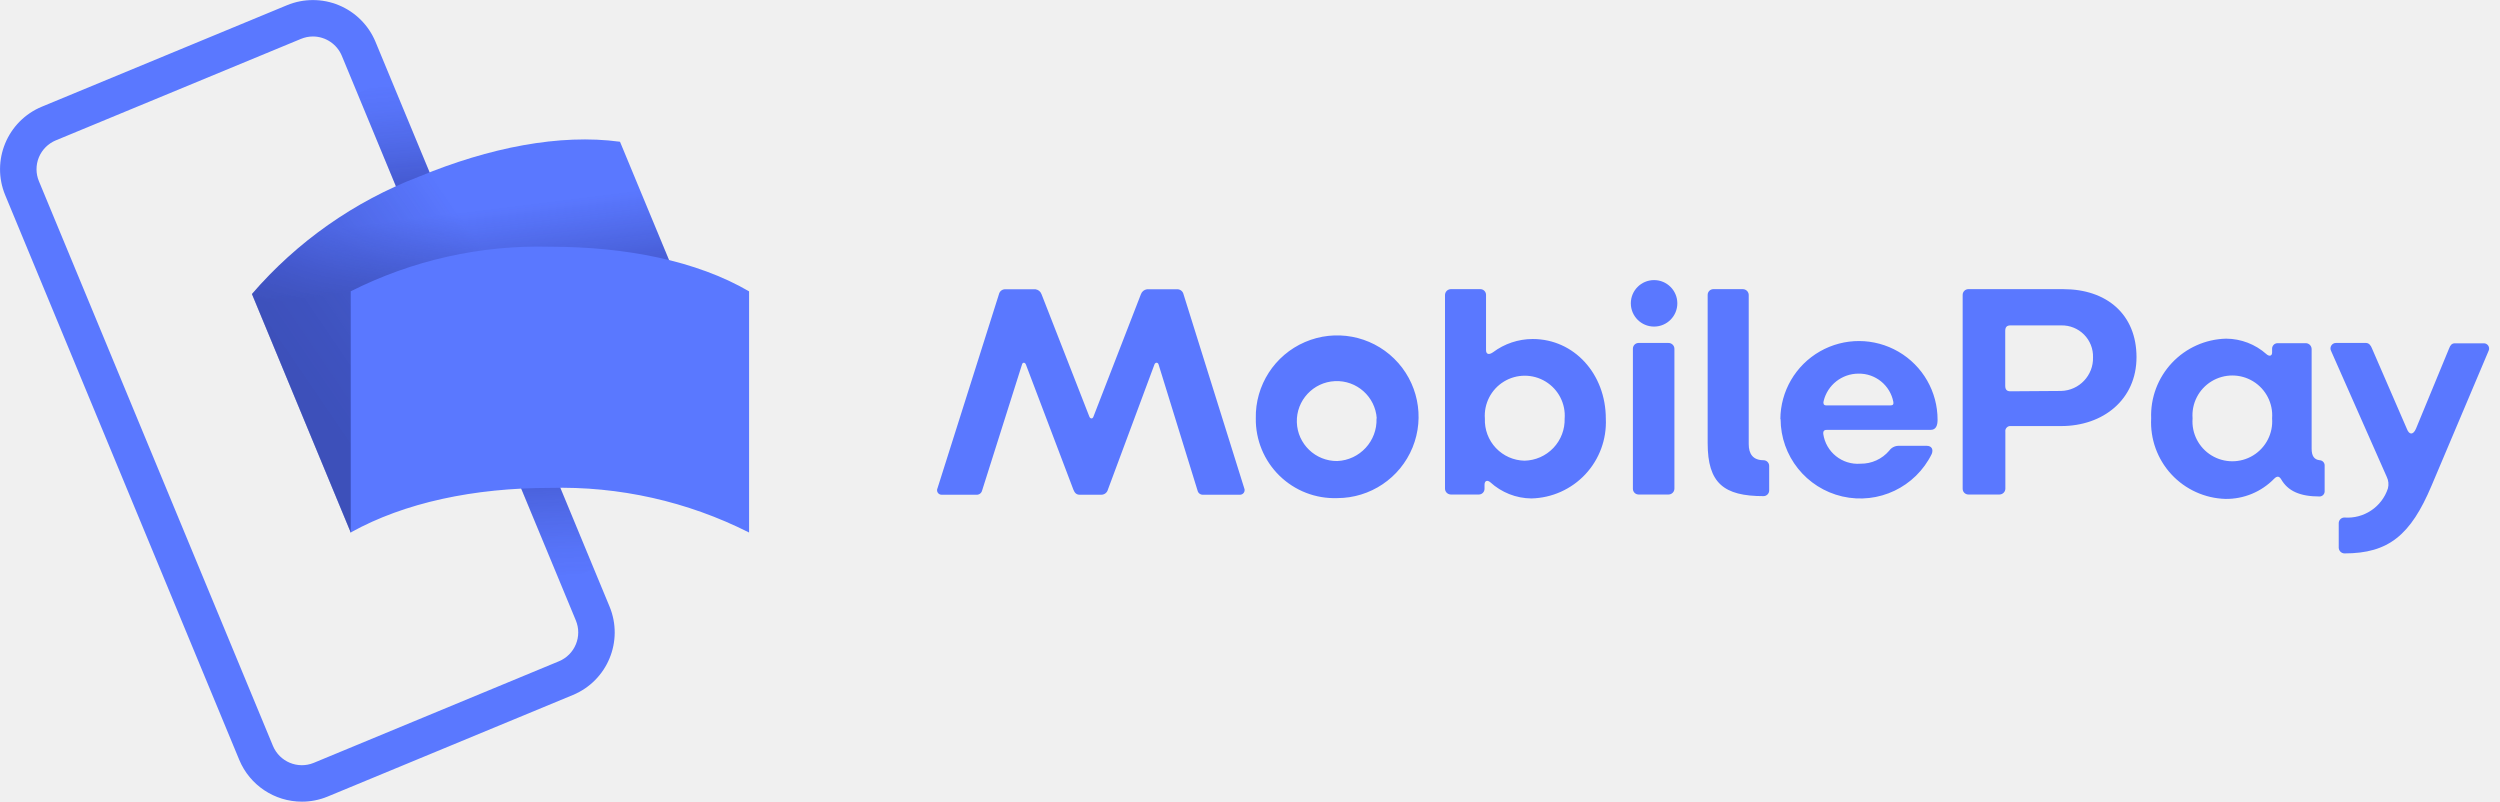
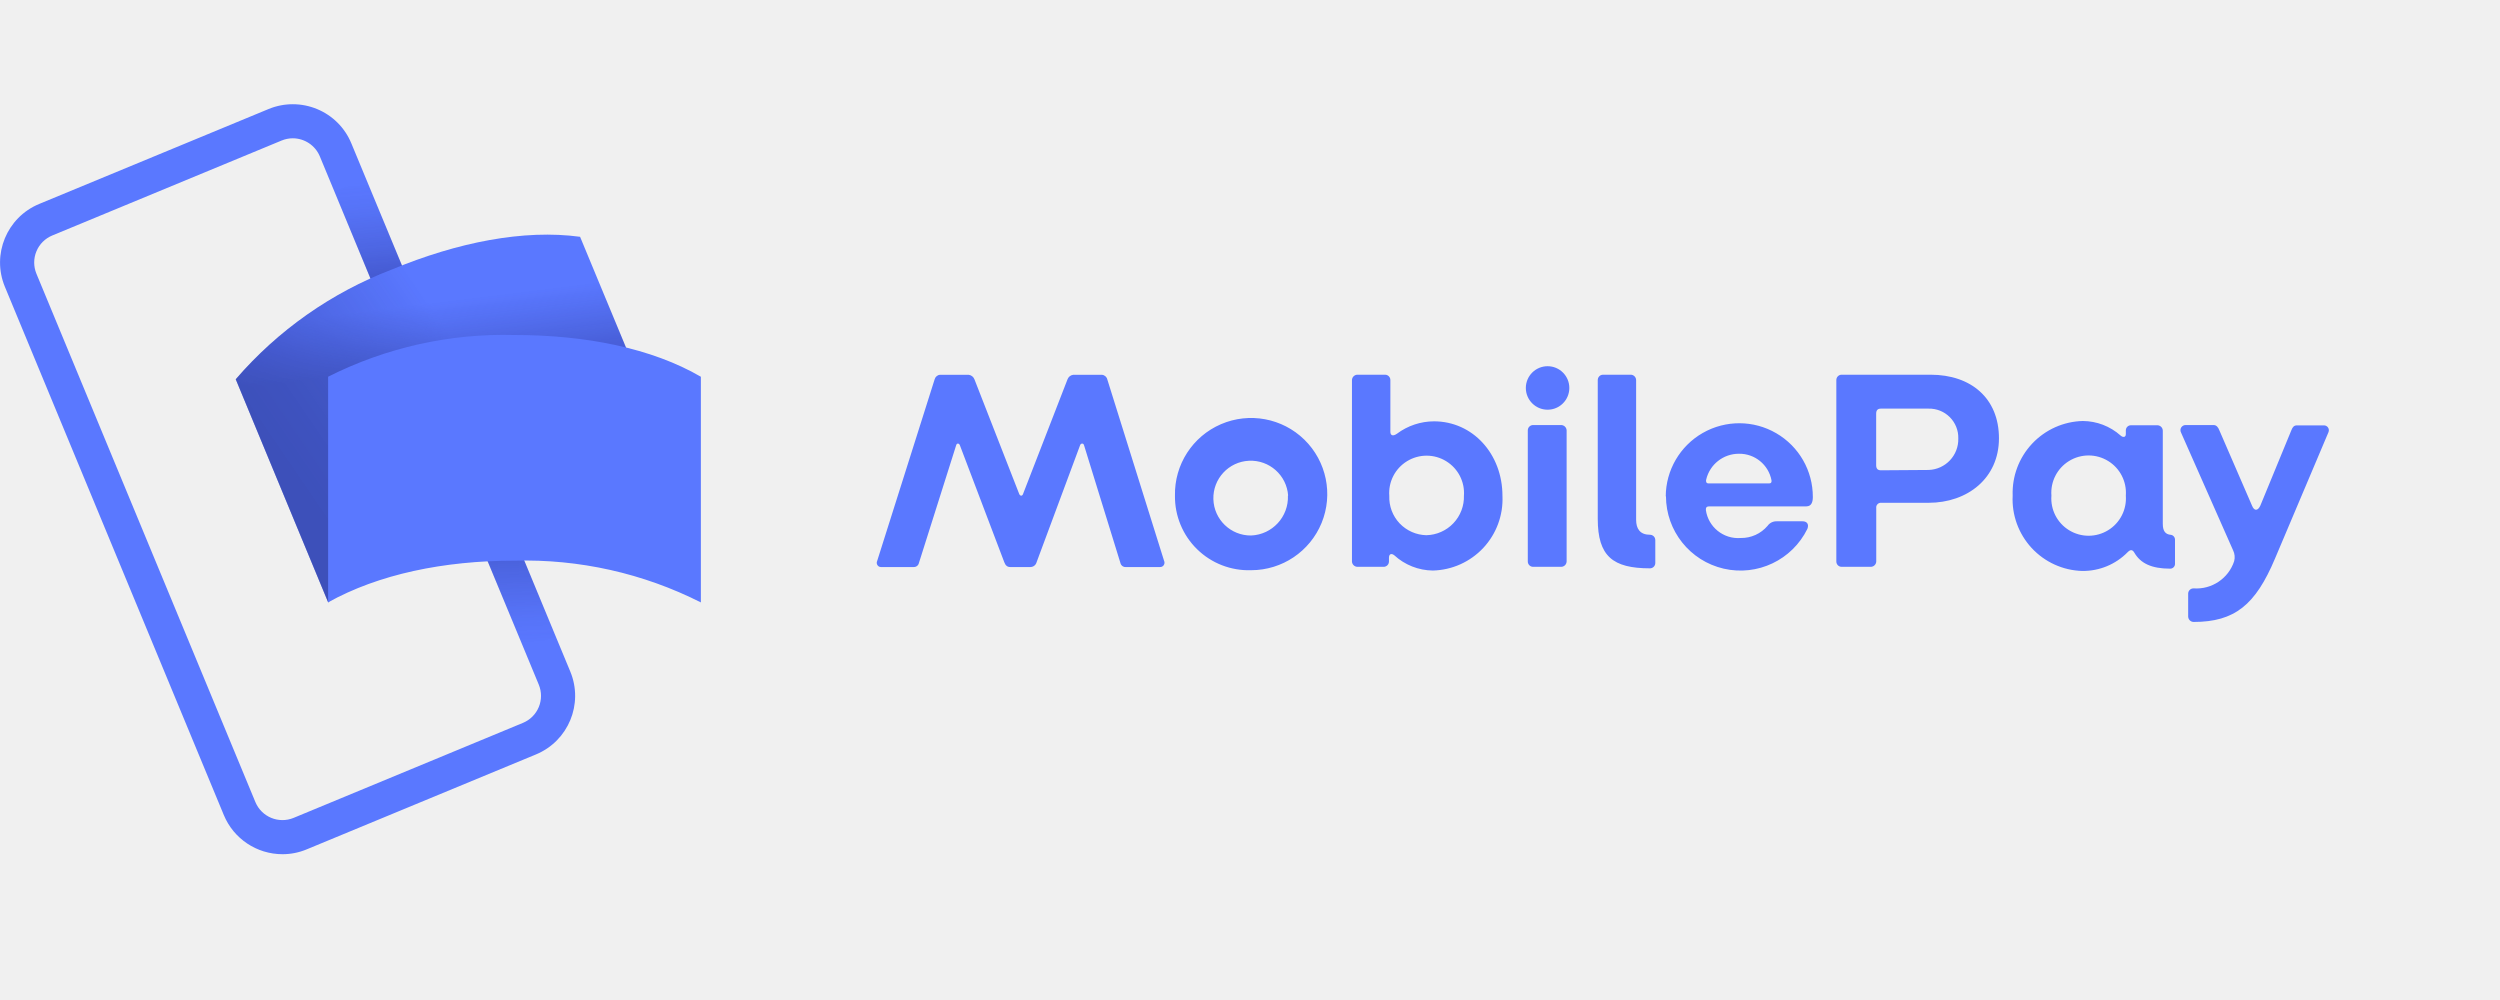
- <svg xmlns="http://www.w3.org/2000/svg" width="106" height="34" viewBox="0 0 106 34" fill="none">
-   <path d="M12.802 33.99C11.639 33.991 10.59 33.291 10.144 32.217L0.221 8.275C-0.386 6.81 0.31 5.13 1.775 4.523L12.169 0.221C12.873 -0.07 13.663 -0.07 14.367 0.221C15.071 0.512 15.63 1.071 15.922 1.775L25.845 25.718C26.451 27.182 25.755 28.861 24.29 29.468L13.897 33.772C13.55 33.916 13.178 33.99 12.802 33.99ZM13.268 1.547C13.094 1.547 12.922 1.582 12.761 1.649L2.367 5.951C2.042 6.086 1.784 6.344 1.649 6.669C1.515 6.993 1.515 7.358 1.65 7.683L11.573 31.626C11.854 32.302 12.629 32.623 13.305 32.344L23.699 28.038C24.023 27.904 24.282 27.646 24.416 27.321C24.551 26.997 24.551 26.632 24.416 26.307L14.493 2.366C14.287 1.871 13.804 1.548 13.268 1.547Z" fill="#5A78FF" />
-   <path style="mix-blend-mode:multiply" opacity="0.7" d="M16.577 3.353L15.148 3.944L19.077 13.424L20.506 12.833L16.577 3.353Z" fill="url(#paint0_linear_5259_4889)" />
-   <path style="mix-blend-mode:multiply" opacity="0.7" d="M23.755 24.716L25.184 24.125L20.737 13.394L19.308 13.986L23.755 24.716Z" fill="url(#paint1_linear_5259_4889)" />
-   <path d="M21.951 17.604C18.979 18.835 16.497 20.534 14.872 22.58L10.682 12.467C12.593 10.248 15.026 8.538 17.762 7.49C20.734 6.258 23.737 5.662 26.288 6.01L30.479 16.122C27.558 15.902 24.627 16.411 21.951 17.604Z" fill="#5A78FF" />
-   <g style="mix-blend-mode:multiply" opacity="0.4">
-     <path style="mix-blend-mode:multiply" opacity="0.9" d="M21.951 17.604C18.979 18.835 16.497 20.534 14.872 22.58L10.682 12.467C12.593 10.248 15.026 8.538 17.761 7.49C20.734 6.258 23.737 5.662 26.288 6.01L30.479 16.122C27.558 15.902 24.627 16.411 21.951 17.604Z" fill="url(#paint2_linear_5259_4889)" />
-     <path style="mix-blend-mode:multiply" opacity="0.7" d="M21.951 17.604C18.979 18.835 16.497 20.534 14.872 22.58L10.682 12.467C12.593 10.248 15.026 8.538 17.761 7.49C20.734 6.258 23.737 5.662 26.288 6.01L30.479 16.122C27.558 15.902 24.627 16.411 21.951 17.604Z" fill="url(#paint3_linear_5259_4889)" />
+ <svg xmlns="http://www.w3.org/2000/svg" width="60" height="24" viewBox="0 0 60 24" fill="none">
+   <g clip-path="url(#clip0_23279_44869)">
+     <path d="M6.78 20.501C6.164 20.501 5.608 20.131 5.372 19.562L0.117 6.882C-0.204 6.106 0.164 5.217 0.94 4.895L6.445 2.617C6.817 2.463 7.236 2.463 7.609 2.617C7.982 2.771 8.278 3.067 8.432 3.44L13.688 16.12C14.008 16.896 13.64 17.784 12.864 18.106L7.36 20.385C7.176 20.462 6.979 20.501 6.78 20.501ZM7.027 3.319C6.935 3.319 6.843 3.338 6.758 3.373L1.254 5.652C1.082 5.723 0.945 5.86 0.874 6.032C0.803 6.204 0.803 6.397 0.874 6.569L6.129 19.249C6.278 19.607 6.688 19.777 7.047 19.629L12.551 17.349C12.723 17.278 12.86 17.141 12.931 16.969C13.002 16.797 13.002 16.604 12.931 16.432L7.676 3.753C7.567 3.491 7.311 3.32 7.027 3.319Z" fill="#5A78FF" />
+     <path style="mix-blend-mode:multiply" opacity="0.7" d="M8.779 4.275L8.022 4.589L10.103 9.609L10.86 9.296L8.779 4.275Z" fill="url(#paint0_linear_23279_44869)" />
+     <path style="mix-blend-mode:multiply" opacity="0.7" d="M12.581 15.59L13.338 15.277L10.983 9.593L10.226 9.907L12.581 15.59Z" fill="url(#paint1_linear_23279_44869)" />
+     <path d="M11.625 11.823C10.051 12.475 8.737 13.375 7.876 14.459L5.657 9.103C6.669 7.927 7.958 7.022 9.406 6.467C10.981 5.815 12.571 5.499 13.922 5.683L16.142 11.038C14.594 10.922 13.043 11.191 11.625 11.823Z" fill="#5A78FF" />
+     <g style="mix-blend-mode:multiply" opacity="0.4">
+       <path style="mix-blend-mode:multiply" opacity="0.9" d="M11.626 11.822C10.052 12.475 8.737 13.374 7.877 14.458L5.658 9.102C6.67 7.927 7.958 7.021 9.407 6.466C10.981 5.814 12.572 5.498 13.923 5.682L16.142 11.038C14.595 10.921 13.043 11.191 11.626 11.822Z" fill="url(#paint2_linear_23279_44869)" />
+       <path style="mix-blend-mode:multiply" opacity="0.7" d="M11.626 11.822C10.052 12.475 8.737 13.374 7.877 14.458L5.658 9.102C6.67 7.927 7.958 7.021 9.407 6.466C10.981 5.814 12.572 5.498 13.923 5.682L16.142 11.038C14.595 10.921 13.043 11.191 11.626 11.822Z" fill="url(#paint3_linear_23279_44869)" />
+     </g>
+     <path d="M12.348 13.456C10.644 13.456 9.084 13.784 7.875 14.456V9.041C9.261 8.342 10.797 7.998 12.348 8.04C14.052 8.04 15.643 8.356 16.821 9.042V14.458C15.436 13.758 13.899 13.414 12.348 13.456ZM21.053 13.46L22.431 9.105C22.446 9.045 22.498 9 22.559 8.995H23.251C23.313 9.004 23.366 9.046 23.387 9.105L24.46 11.853C24.481 11.908 24.536 11.913 24.554 11.853L25.62 9.105C25.641 9.046 25.693 9.004 25.755 8.995H26.447C26.509 9 26.561 9.045 26.575 9.105L27.938 13.46C27.954 13.494 27.951 13.533 27.93 13.564C27.909 13.595 27.873 13.612 27.836 13.609H27.014C26.956 13.612 26.904 13.572 26.891 13.515L26.017 10.686C26.003 10.632 25.941 10.632 25.922 10.686L24.878 13.494C24.86 13.562 24.799 13.609 24.729 13.609H24.246C24.171 13.609 24.131 13.567 24.103 13.494L23.037 10.686C23.016 10.632 22.962 10.632 22.948 10.686L22.053 13.515C22.039 13.574 21.985 13.613 21.925 13.609H21.142C21.106 13.609 21.074 13.59 21.056 13.559C21.038 13.529 21.037 13.492 21.053 13.46ZM28.199 11.895C28.184 11.153 28.62 10.475 29.302 10.181C29.984 9.887 30.776 10.034 31.306 10.553C31.836 11.073 32 11.861 31.719 12.549C31.438 13.236 30.77 13.685 30.027 13.685C29.544 13.701 29.075 13.519 28.73 13.181C28.384 12.843 28.193 12.378 28.199 11.895ZM30.915 11.895C30.882 11.407 30.465 11.035 29.976 11.058C29.487 11.081 29.107 11.492 29.121 11.98C29.135 12.469 29.538 12.857 30.027 12.852C30.535 12.831 30.93 12.403 30.91 11.895H30.915ZM33.463 13.327C33.395 13.273 33.335 13.293 33.335 13.387V13.476C33.335 13.545 33.281 13.601 33.212 13.604H32.575C32.506 13.601 32.45 13.546 32.447 13.476V9.121C32.45 9.051 32.506 8.995 32.575 8.993H33.246C33.315 8.996 33.369 9.052 33.369 9.121V10.363C33.369 10.451 33.429 10.478 33.526 10.41C33.783 10.217 34.095 10.113 34.416 10.112C35.346 10.112 36.059 10.895 36.059 11.902C36.08 12.363 35.914 12.812 35.6 13.149C35.285 13.486 34.848 13.682 34.388 13.693C34.045 13.689 33.716 13.559 33.463 13.327ZM35.134 11.902C35.16 11.566 34.995 11.244 34.707 11.068C34.42 10.892 34.058 10.892 33.77 11.068C33.482 11.244 33.317 11.566 33.343 11.902C33.334 12.146 33.423 12.383 33.59 12.56C33.758 12.737 33.99 12.84 34.233 12.845C34.479 12.839 34.713 12.736 34.882 12.557C35.051 12.379 35.142 12.14 35.134 11.895V11.902ZM36.62 9.311C36.62 9.023 36.854 8.789 37.142 8.789C37.431 8.789 37.664 9.023 37.664 9.311C37.664 9.599 37.431 9.833 37.142 9.833C36.854 9.833 36.62 9.599 36.62 9.311ZM36.667 13.486V10.329C36.667 10.26 36.721 10.204 36.79 10.201H37.461C37.496 10.2 37.53 10.212 37.556 10.236C37.582 10.26 37.598 10.294 37.599 10.329V13.476C37.596 13.546 37.541 13.601 37.471 13.604H36.79C36.721 13.601 36.667 13.545 36.667 13.476V13.486ZM38.346 12.453V9.121C38.346 9.052 38.4 8.996 38.468 8.993H39.14C39.209 8.995 39.265 9.051 39.267 9.121V12.474C39.267 12.691 39.361 12.834 39.599 12.834C39.633 12.834 39.666 12.848 39.69 12.872C39.714 12.896 39.727 12.928 39.727 12.962V13.518C39.724 13.586 39.668 13.64 39.599 13.64C38.706 13.64 38.346 13.348 38.346 12.453ZM39.978 11.915C39.98 11.285 40.319 10.704 40.866 10.391C41.413 10.078 42.086 10.08 42.631 10.398C43.176 10.715 43.51 11.298 43.508 11.929C43.508 12.051 43.474 12.153 43.351 12.153H41.017C40.957 12.153 40.936 12.187 40.941 12.242C40.999 12.65 41.365 12.944 41.777 12.912C42.025 12.916 42.261 12.809 42.422 12.62C42.471 12.55 42.553 12.509 42.638 12.511H43.262C43.372 12.511 43.419 12.586 43.377 12.693C43.011 13.439 42.179 13.835 41.369 13.648C40.559 13.461 39.985 12.741 39.983 11.91L39.978 11.915ZM42.456 11.602C42.503 11.602 42.523 11.582 42.516 11.527C42.444 11.152 42.114 10.883 41.732 10.89C41.359 10.89 41.035 11.146 40.949 11.508C40.936 11.555 40.949 11.602 41.004 11.602H42.456ZM44.072 13.476V9.121C44.072 9.052 44.126 8.996 44.194 8.993H46.333C47.309 8.993 47.975 9.562 47.975 10.519C47.975 11.477 47.221 12.067 46.286 12.067H45.153C45.118 12.063 45.084 12.076 45.06 12.101C45.036 12.126 45.025 12.161 45.03 12.195V13.476C45.027 13.546 44.972 13.601 44.902 13.604H44.197C44.127 13.602 44.072 13.546 44.072 13.476ZM46.286 11.279C46.691 11.266 47.009 10.929 46.999 10.525C47.005 10.333 46.931 10.148 46.796 10.012C46.66 9.876 46.475 9.802 46.283 9.807H45.142C45.061 9.807 45.028 9.849 45.028 9.93V11.164C45.028 11.245 45.061 11.287 45.142 11.287L46.286 11.279ZM48.304 11.895C48.287 11.433 48.455 10.984 48.772 10.647C49.088 10.311 49.526 10.115 49.988 10.104C50.322 10.106 50.643 10.23 50.892 10.451C50.952 10.506 51.02 10.498 51.02 10.418V10.329C51.02 10.261 51.075 10.206 51.142 10.206H51.78C51.849 10.209 51.905 10.265 51.907 10.334V12.573C51.907 12.743 51.968 12.819 52.085 12.834C52.146 12.835 52.196 12.883 52.2 12.944V13.534C52.2 13.597 52.148 13.648 52.085 13.648C51.636 13.648 51.372 13.52 51.223 13.262C51.182 13.194 51.135 13.181 51.067 13.249C50.78 13.544 50.384 13.708 49.973 13.703C49.51 13.69 49.072 13.49 48.758 13.15C48.444 12.809 48.28 12.357 48.304 11.895ZM51.02 11.895C51.045 11.559 50.881 11.238 50.594 11.063C50.307 10.887 49.946 10.887 49.659 11.063C49.373 11.238 49.208 11.559 49.234 11.895C49.208 12.23 49.373 12.551 49.659 12.726C49.946 12.902 50.307 12.902 50.594 12.726C50.881 12.551 51.045 12.23 51.02 11.895ZM52.516 14.799V14.243C52.519 14.175 52.575 14.121 52.644 14.121C53.081 14.153 53.484 13.884 53.62 13.468C53.643 13.381 53.634 13.288 53.594 13.207L52.346 10.384C52.325 10.345 52.325 10.298 52.348 10.261C52.371 10.223 52.412 10.2 52.456 10.201H53.127C53.195 10.201 53.237 10.256 53.263 10.324L54.046 12.13C54.101 12.273 54.19 12.265 54.25 12.13L54.996 10.318C55.023 10.251 55.056 10.209 55.124 10.209H55.769C55.809 10.207 55.848 10.225 55.871 10.258C55.895 10.291 55.899 10.333 55.884 10.371L54.599 13.408C54.132 14.515 53.636 14.927 52.644 14.927C52.574 14.924 52.519 14.869 52.516 14.799Z" fill="#5A78FF" />
  </g>
-   <path d="M23.316 20.687C20.099 20.687 17.153 21.308 14.871 22.576V12.351C17.486 11.032 20.388 10.382 23.316 10.461C26.534 10.461 29.537 11.057 31.761 12.353V22.579C29.146 21.259 26.244 20.608 23.316 20.687ZM39.752 20.696L42.356 12.472C42.383 12.358 42.48 12.274 42.597 12.265H43.904C44.021 12.281 44.119 12.361 44.16 12.472L46.187 17.661C46.226 17.764 46.329 17.774 46.364 17.661L48.376 12.472C48.416 12.361 48.515 12.281 48.632 12.265H49.938C50.055 12.274 50.153 12.358 50.18 12.472L52.754 20.696C52.783 20.759 52.778 20.834 52.738 20.892C52.698 20.949 52.631 20.982 52.561 20.977H51.008C50.898 20.982 50.8 20.907 50.776 20.799L49.125 15.458C49.1 15.354 48.982 15.354 48.947 15.458L46.975 20.76C46.942 20.888 46.826 20.977 46.694 20.977H45.782C45.639 20.977 45.565 20.898 45.511 20.76L43.499 15.458C43.46 15.354 43.356 15.354 43.332 15.458L41.641 20.799C41.614 20.91 41.512 20.985 41.399 20.977H39.92C39.853 20.976 39.792 20.94 39.758 20.883C39.724 20.826 39.722 20.755 39.752 20.696ZM53.246 17.739C53.218 16.338 54.041 15.06 55.328 14.504C56.616 13.948 58.111 14.226 59.113 15.207C60.114 16.188 60.422 17.677 59.892 18.974C59.362 20.271 58.1 21.119 56.698 21.12C55.785 21.151 54.9 20.807 54.248 20.168C53.596 19.53 53.234 18.652 53.246 17.739ZM58.374 17.739C58.312 16.818 57.524 16.116 56.601 16.16C55.678 16.204 54.96 16.978 54.986 17.901C55.013 18.824 55.774 19.556 56.698 19.548C57.657 19.508 58.403 18.698 58.364 17.739H58.374ZM63.186 20.445C63.058 20.341 62.944 20.381 62.944 20.558V20.726C62.944 20.855 62.842 20.962 62.713 20.967H61.51C61.378 20.962 61.273 20.857 61.268 20.726V12.502C61.273 12.37 61.378 12.265 61.51 12.26H62.777C62.906 12.265 63.008 12.372 63.008 12.502V14.847C63.008 15.014 63.122 15.064 63.304 14.936C63.789 14.572 64.379 14.375 64.985 14.374C66.741 14.374 68.087 15.852 68.087 17.754C68.127 18.623 67.814 19.472 67.221 20.108C66.627 20.744 65.802 21.114 64.931 21.134C64.284 21.128 63.663 20.882 63.186 20.445ZM66.341 17.754C66.39 17.12 66.079 16.511 65.535 16.179C64.992 15.847 64.308 15.847 63.765 16.179C63.222 16.511 62.911 17.12 62.959 17.754C62.942 18.214 63.11 18.662 63.426 18.996C63.742 19.331 64.18 19.524 64.64 19.533C65.105 19.523 65.545 19.328 65.865 18.991C66.184 18.654 66.356 18.203 66.341 17.739V17.754ZM69.147 12.861C69.147 12.317 69.588 11.876 70.133 11.876C70.677 11.876 71.119 12.317 71.119 12.861C71.119 13.405 70.677 13.847 70.133 13.847C69.588 13.847 69.147 13.405 69.147 12.861ZM69.235 20.745V14.783C69.235 14.653 69.338 14.547 69.467 14.541H70.734C70.801 14.539 70.866 14.563 70.915 14.608C70.964 14.653 70.993 14.716 70.995 14.783V20.726C70.99 20.857 70.885 20.962 70.754 20.967H69.467C69.338 20.962 69.235 20.855 69.235 20.726V20.745ZM72.405 18.794V12.502C72.405 12.372 72.508 12.265 72.637 12.26H73.904C74.035 12.265 74.141 12.37 74.146 12.502V18.833C74.146 19.242 74.323 19.513 74.772 19.513C74.836 19.513 74.897 19.539 74.943 19.584C74.988 19.629 75.013 19.691 75.013 19.755V20.804C75.008 20.934 74.902 21.036 74.772 21.036C73.086 21.036 72.405 20.484 72.405 18.794ZM75.487 17.779C75.491 16.589 76.13 15.492 77.164 14.9C78.197 14.309 79.468 14.314 80.497 14.913C81.526 15.511 82.157 16.613 82.153 17.803C82.153 18.035 82.088 18.227 81.857 18.227H77.449C77.336 18.227 77.296 18.291 77.306 18.395C77.416 19.167 78.106 19.721 78.884 19.661C79.352 19.668 79.798 19.466 80.102 19.109C80.196 18.977 80.349 18.9 80.511 18.902H81.689C81.896 18.902 81.985 19.045 81.906 19.247C81.215 20.656 79.644 21.402 78.115 21.05C76.585 20.697 75.501 19.338 75.497 17.769L75.487 17.779ZM80.166 17.188C80.254 17.188 80.294 17.148 80.279 17.045C80.145 16.337 79.52 15.83 78.8 15.842C78.096 15.842 77.483 16.325 77.321 17.01C77.296 17.099 77.321 17.188 77.424 17.188H80.166ZM83.217 20.726V12.502C83.217 12.372 83.32 12.265 83.449 12.26H87.487C89.331 12.26 90.588 13.334 90.588 15.143C90.588 16.951 89.163 18.065 87.398 18.065H85.258C85.194 18.058 85.129 18.081 85.084 18.129C85.038 18.176 85.017 18.241 85.027 18.306V20.726C85.022 20.857 84.916 20.962 84.785 20.967H83.454C83.323 20.964 83.217 20.857 83.217 20.726ZM87.398 16.576C88.162 16.552 88.764 15.916 88.744 15.152C88.755 14.791 88.617 14.44 88.361 14.184C88.105 13.928 87.755 13.788 87.393 13.797H85.239C85.086 13.797 85.022 13.876 85.022 14.029V16.36C85.022 16.512 85.086 16.591 85.239 16.591L87.398 16.576ZM91.209 17.739C91.176 16.868 91.494 16.02 92.092 15.384C92.689 14.749 93.517 14.38 94.389 14.359C95.019 14.363 95.626 14.596 96.095 15.014C96.209 15.118 96.337 15.103 96.337 14.95V14.783C96.337 14.655 96.441 14.551 96.569 14.551H97.772C97.903 14.556 98.008 14.662 98.013 14.793V19.021C98.013 19.341 98.126 19.484 98.348 19.513C98.463 19.516 98.558 19.605 98.565 19.72V20.834C98.565 20.954 98.468 21.051 98.348 21.051C97.5 21.051 97.002 20.809 96.721 20.322C96.642 20.193 96.554 20.169 96.425 20.297C95.884 20.854 95.137 21.164 94.36 21.154C93.486 21.129 92.658 20.752 92.065 20.11C91.472 19.467 91.164 18.612 91.209 17.739ZM96.337 17.739C96.385 17.107 96.075 16.5 95.533 16.169C94.992 15.838 94.31 15.838 93.768 16.169C93.226 16.5 92.916 17.107 92.965 17.739C92.916 18.372 93.226 18.979 93.768 19.31C94.31 19.641 94.992 19.641 95.533 19.31C96.075 18.979 96.385 18.372 96.337 17.739ZM99.162 23.224V22.174C99.167 22.045 99.274 21.942 99.403 21.943C100.228 22.004 100.989 21.496 101.247 20.711C101.291 20.546 101.273 20.371 101.198 20.218L98.841 14.886C98.801 14.814 98.802 14.725 98.845 14.654C98.888 14.582 98.965 14.54 99.048 14.541H100.315C100.444 14.541 100.523 14.645 100.572 14.773L102.051 18.183C102.154 18.454 102.322 18.439 102.435 18.183L103.846 14.763C103.895 14.635 103.959 14.556 104.087 14.556H105.305C105.381 14.552 105.453 14.587 105.497 14.649C105.541 14.711 105.551 14.791 105.522 14.862L103.096 20.597C102.214 22.687 101.277 23.465 99.403 23.465C99.272 23.46 99.167 23.355 99.162 23.224Z" fill="#5A78FF" />
  <defs>
-     <linearGradient id="paint0_linear_5259_4889" x1="18.831" y1="10.861" x2="18.19" y2="3.381" gradientUnits="userSpaceOnUse">
+     <linearGradient id="paint0_linear_23279_44869" x1="9.973" y1="8.252" x2="9.633" y2="4.29" gradientUnits="userSpaceOnUse">
      <stop stop-color="#504678" />
      <stop offset="0.302" stop-color="#504678" stop-opacity="0.616" />
      <stop offset="0.608" stop-color="#504678" stop-opacity="0.283" />
      <stop offset="0.852" stop-color="#504678" stop-opacity="0.076" />
      <stop offset="1" stop-color="#504678" stop-opacity="0" />
    </linearGradient>
-     <linearGradient id="paint1_linear_5259_4889" x1="21.108" y1="16.258" x2="21.509" y2="24.639" gradientUnits="userSpaceOnUse">
+     <linearGradient id="paint1_linear_23279_44869" x1="11.179" y1="11.11" x2="11.392" y2="15.549" gradientUnits="userSpaceOnUse">
      <stop stop-color="#504678" />
      <stop offset="0.302" stop-color="#504678" stop-opacity="0.616" />
      <stop offset="0.608" stop-color="#504678" stop-opacity="0.283" />
      <stop offset="0.852" stop-color="#504678" stop-opacity="0.076" />
      <stop offset="1" stop-color="#504678" stop-opacity="0" />
    </linearGradient>
-     <linearGradient id="paint2_linear_5259_4889" x1="13.395" y1="16.97" x2="21.243" y2="11.617" gradientUnits="userSpaceOnUse">
+     <linearGradient id="paint2_linear_23279_44869" x1="7.094" y1="11.486" x2="11.251" y2="8.652" gradientUnits="userSpaceOnUse">
      <stop stop-color="#504678" />
      <stop offset="0.179" stop-color="#504678" stop-opacity="0.872" />
      <stop offset="0.526" stop-color="#504678" stop-opacity="0.536" />
      <stop offset="1" stop-color="#504678" stop-opacity="0" />
    </linearGradient>
-     <linearGradient id="paint3_linear_5259_4889" x1="20.13" y1="11.741" x2="19.782" y2="8.957" gradientUnits="userSpaceOnUse">
+     <linearGradient id="paint3_linear_23279_44869" x1="10.661" y1="8.717" x2="10.477" y2="7.243" gradientUnits="userSpaceOnUse">
      <stop stop-color="#504678" />
      <stop offset="0.643" stop-color="#504678" stop-opacity="0.332" />
      <stop offset="1" stop-color="#504678" stop-opacity="0" />
    </linearGradient>
+     <clipPath id="clip0_23279_44869">
+       <rect width="59.235" height="19" fill="white" transform="translate(0 2.5)" />
+     </clipPath>
  </defs>
</svg>
